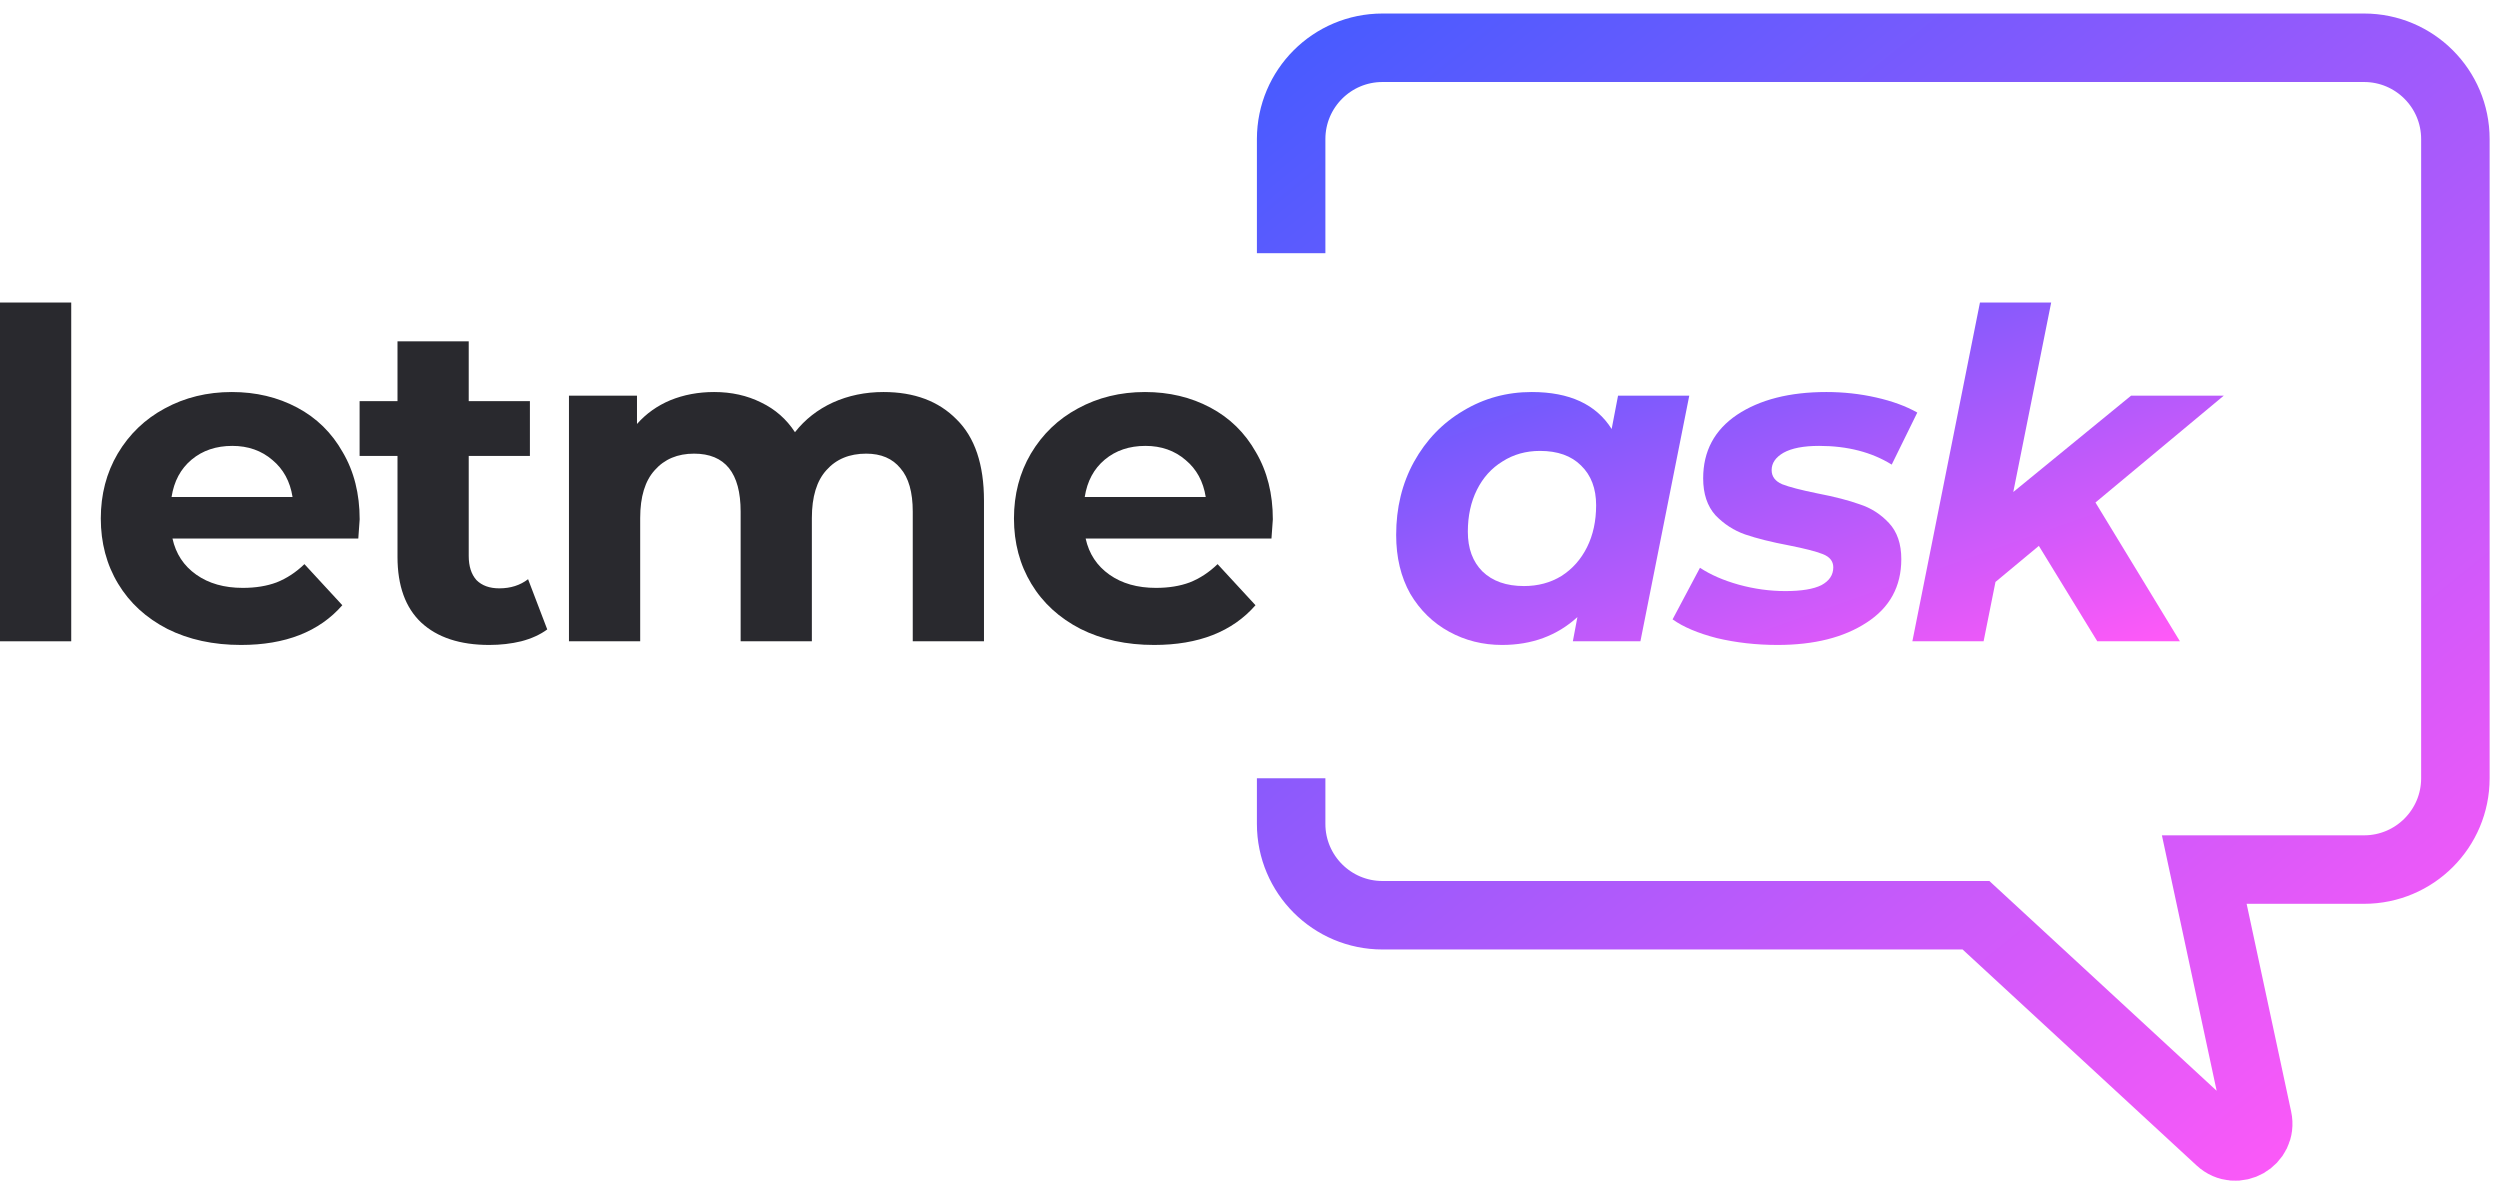
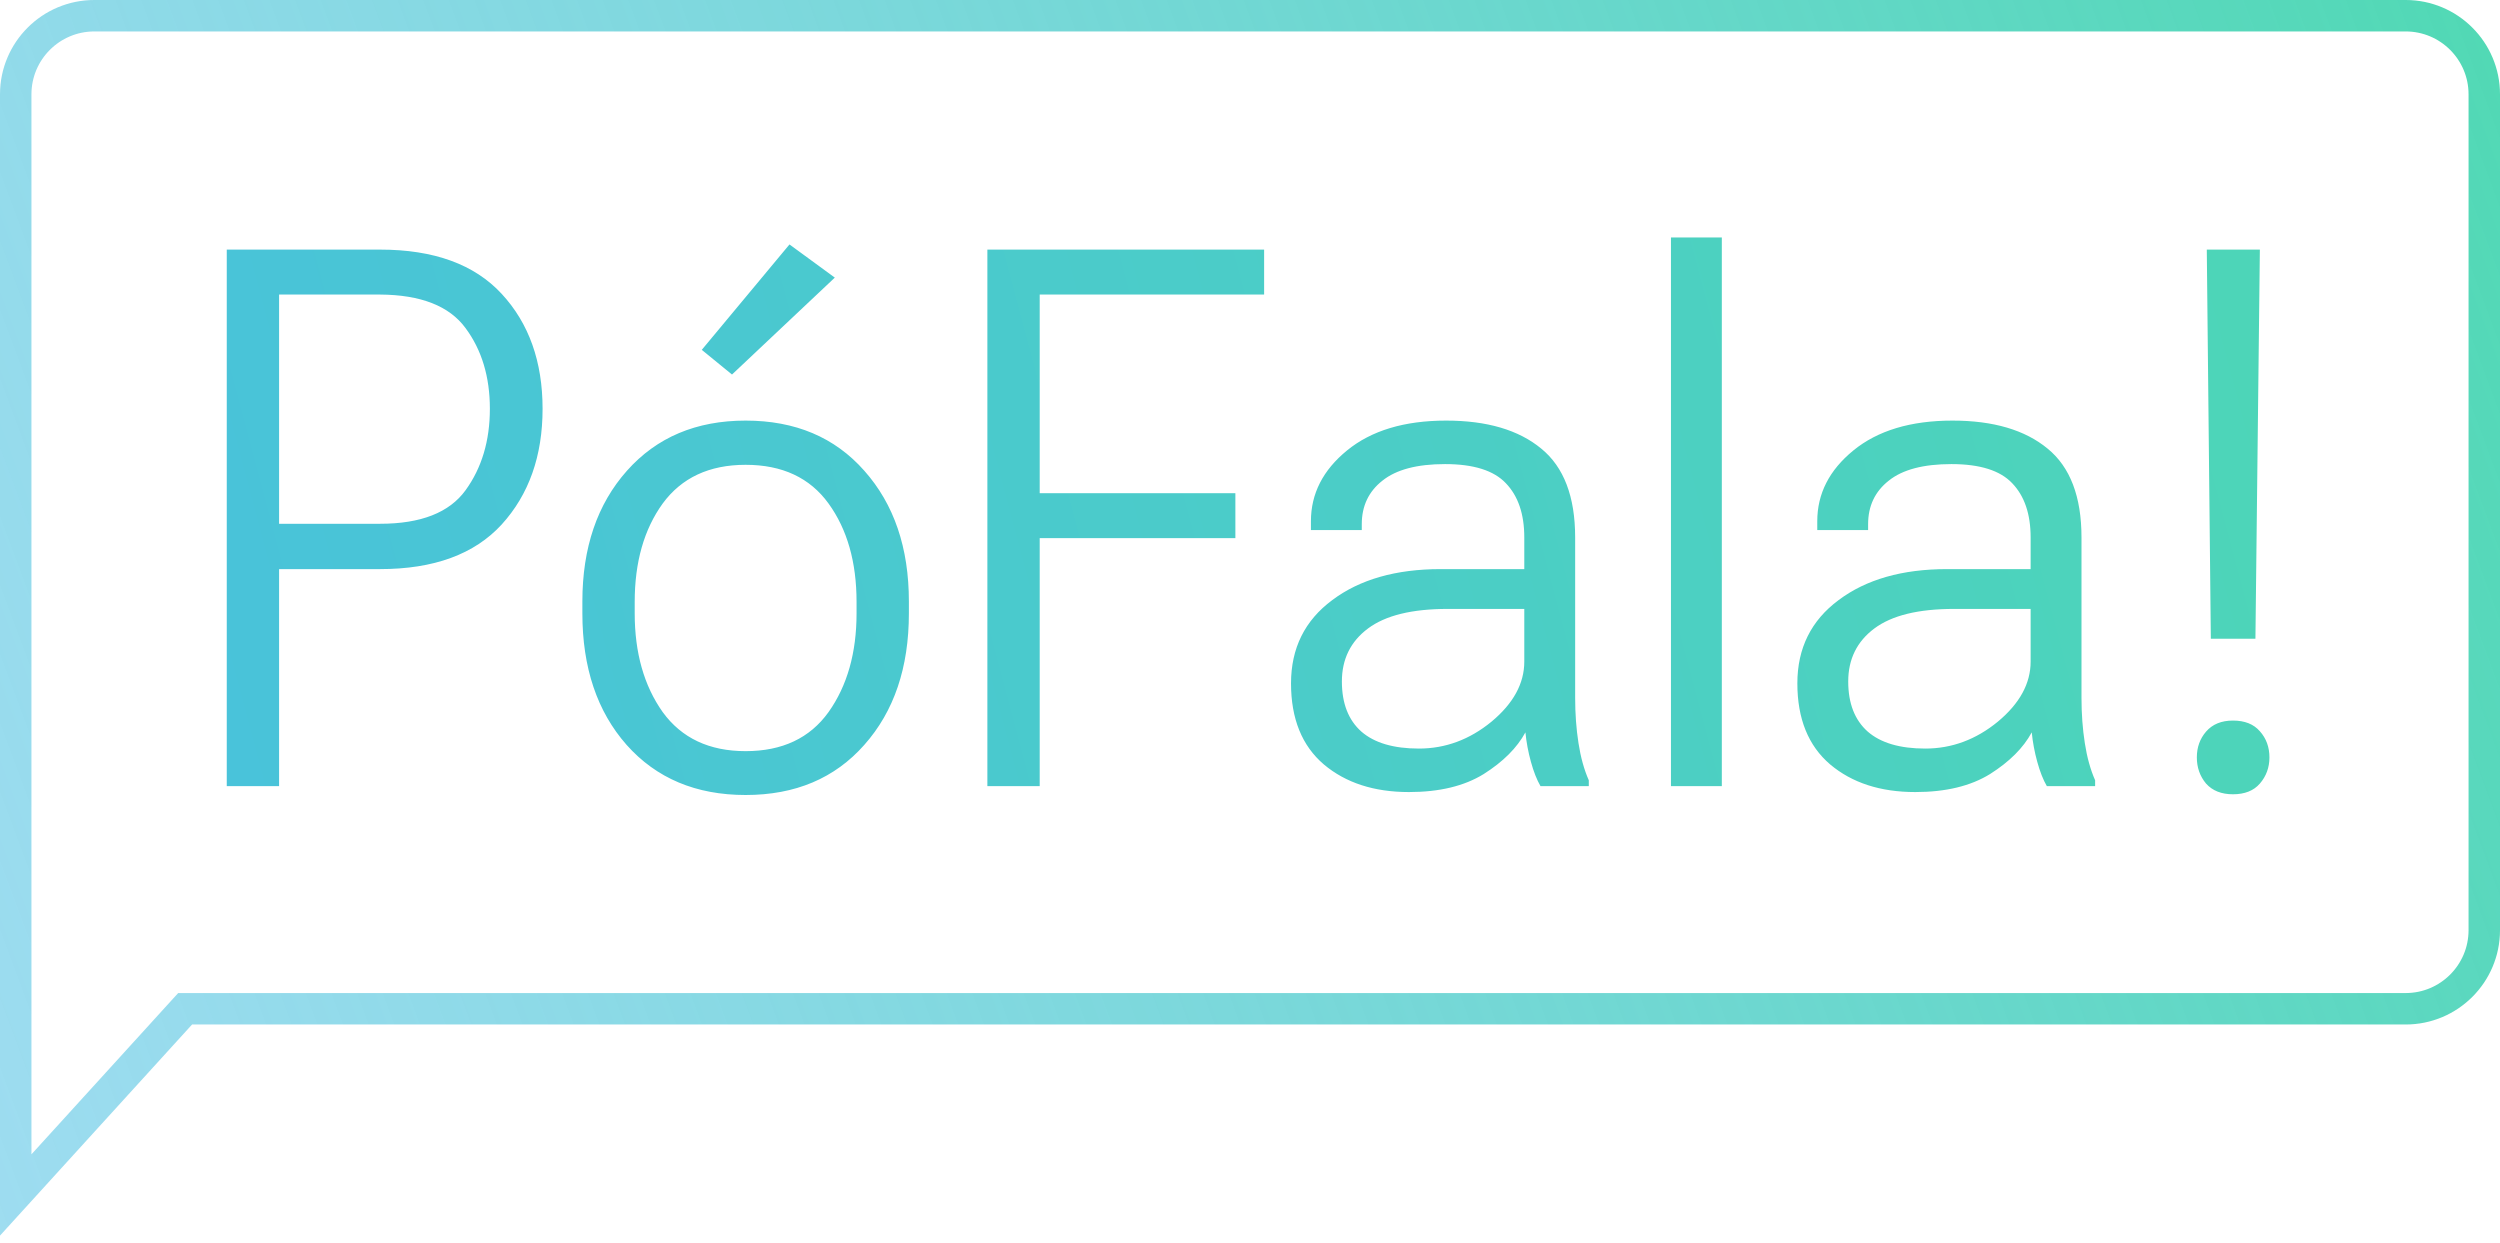
- <svg xmlns="http://www.w3.org/2000/svg" width="157" height="75" viewBox="0 0 157 75" fill="none">
-   <path d="M0 18.999H4.473V40.273H0V18.999Z" fill="#29292E" />
-   <path d="M22.587 32.618C22.587 32.675 22.558 33.077 22.501 33.822H10.832C11.042 34.778 11.539 35.533 12.323 36.087C13.106 36.642 14.081 36.919 15.247 36.919C16.05 36.919 16.757 36.804 17.369 36.575C18 36.326 18.583 35.944 19.118 35.428L21.498 38.008C20.045 39.671 17.923 40.503 15.133 40.503C13.393 40.503 11.854 40.168 10.516 39.499C9.178 38.811 8.146 37.865 7.42 36.661C6.693 35.457 6.33 34.09 6.33 32.561C6.33 31.051 6.684 29.694 7.391 28.489C8.117 27.266 9.102 26.32 10.344 25.651C11.606 24.963 13.011 24.619 14.559 24.619C16.069 24.619 17.436 24.944 18.659 25.593C19.883 26.243 20.838 27.18 21.526 28.403C22.234 29.608 22.587 31.012 22.587 32.618ZM14.588 28.002C13.575 28.002 12.724 28.289 12.036 28.862C11.348 29.436 10.927 30.219 10.774 31.213H18.372C18.22 30.238 17.799 29.464 17.111 28.891C16.423 28.298 15.582 28.002 14.588 28.002Z" fill="#29292E" />
-   <path d="M34.367 39.528C33.928 39.853 33.383 40.102 32.733 40.273C32.102 40.426 31.433 40.503 30.726 40.503C28.891 40.503 27.467 40.035 26.454 39.098C25.46 38.161 24.963 36.785 24.963 34.969V28.633H22.583V25.192H24.963V21.436H29.436V25.192H33.278V28.633H29.436V34.912C29.436 35.562 29.598 36.068 29.923 36.431C30.267 36.776 30.745 36.948 31.357 36.948C32.064 36.948 32.666 36.756 33.163 36.374L34.367 39.528Z" fill="#29292E" />
-   <path d="M55.486 24.619C57.417 24.619 58.946 25.192 60.074 26.339C61.221 27.467 61.794 29.168 61.794 31.443V40.273H57.321V32.131C57.321 30.907 57.063 29.999 56.547 29.407C56.05 28.795 55.333 28.489 54.397 28.489C53.345 28.489 52.514 28.833 51.902 29.522C51.291 30.191 50.985 31.194 50.985 32.532V40.273H46.512V32.131C46.512 29.703 45.537 28.489 43.587 28.489C42.555 28.489 41.733 28.833 41.122 29.522C40.51 30.191 40.204 31.194 40.204 32.532V40.273H35.731V24.848H40.003V26.626C40.577 25.976 41.275 25.479 42.096 25.135C42.938 24.791 43.855 24.619 44.849 24.619C45.938 24.619 46.923 24.838 47.802 25.278C48.681 25.699 49.389 26.32 49.924 27.142C50.555 26.339 51.348 25.718 52.304 25.278C53.279 24.838 54.339 24.619 55.486 24.619Z" fill="#29292E" />
-   <path d="M79.934 32.618C79.934 32.675 79.906 33.077 79.848 33.822H68.179C68.389 34.778 68.886 35.533 69.67 36.087C70.454 36.642 71.428 36.919 72.594 36.919C73.397 36.919 74.104 36.804 74.716 36.575C75.347 36.326 75.93 35.944 76.465 35.428L78.845 38.008C77.392 39.671 75.27 40.503 72.48 40.503C70.74 40.503 69.201 40.168 67.864 39.499C66.525 38.811 65.493 37.865 64.767 36.661C64.041 35.457 63.677 34.09 63.677 32.561C63.677 31.051 64.031 29.694 64.738 28.489C65.465 27.266 66.449 26.32 67.692 25.651C68.953 24.963 70.358 24.619 71.906 24.619C73.416 24.619 74.783 24.944 76.006 25.593C77.23 26.243 78.185 27.18 78.874 28.403C79.581 29.608 79.934 31.012 79.934 32.618ZM71.935 28.002C70.922 28.002 70.071 28.289 69.383 28.862C68.695 29.436 68.275 30.219 68.121 31.213H75.72C75.567 30.238 75.146 29.464 74.458 28.891C73.77 28.298 72.929 28.002 71.935 28.002Z" fill="#29292E" />
-   <path d="M106.086 24.848L103.018 40.273H98.775L99.061 38.754C97.781 39.92 96.204 40.503 94.331 40.503C93.126 40.503 92.018 40.226 91.005 39.671C89.992 39.117 89.179 38.324 88.567 37.292C87.975 36.24 87.679 35.007 87.679 33.593C87.679 31.892 88.051 30.363 88.797 29.006C89.561 27.629 90.594 26.559 91.894 25.794C93.193 25.011 94.627 24.619 96.194 24.619C98.564 24.619 100.237 25.393 101.212 26.941L101.613 24.848H106.086ZM95.707 36.804C96.586 36.804 97.37 36.594 98.058 36.173C98.746 35.734 99.281 35.132 99.664 34.367C100.046 33.602 100.237 32.723 100.237 31.729C100.237 30.678 99.922 29.846 99.291 29.235C98.679 28.623 97.819 28.317 96.71 28.317C95.831 28.317 95.047 28.537 94.359 28.977C93.671 29.397 93.136 29.99 92.754 30.754C92.371 31.519 92.18 32.398 92.18 33.392C92.18 34.444 92.486 35.275 93.098 35.887C93.728 36.498 94.598 36.804 95.707 36.804Z" fill="url(#paint0_linear)" />
-   <path d="M111.632 40.503C110.294 40.503 109.023 40.359 107.819 40.073C106.634 39.767 105.707 39.375 105.038 38.897L106.758 35.657C107.427 36.097 108.239 36.451 109.195 36.718C110.17 36.986 111.145 37.12 112.119 37.12C113.133 37.12 113.888 36.995 114.385 36.747C114.882 36.479 115.13 36.106 115.13 35.629C115.13 35.246 114.91 34.969 114.471 34.797C114.031 34.625 113.324 34.444 112.349 34.252C111.24 34.042 110.323 33.813 109.596 33.564C108.889 33.316 108.268 32.914 107.733 32.36C107.217 31.787 106.959 31.012 106.959 30.038C106.959 28.336 107.666 27.008 109.08 26.052C110.514 25.096 112.387 24.619 114.7 24.619C115.77 24.619 116.812 24.733 117.825 24.963C118.838 25.192 119.698 25.508 120.406 25.909L118.8 29.177C117.538 28.394 116.019 28.002 114.241 28.002C113.266 28.002 112.521 28.145 112.005 28.432C111.508 28.719 111.259 29.082 111.259 29.522C111.259 29.923 111.479 30.219 111.919 30.41C112.358 30.582 113.094 30.774 114.127 30.984C115.216 31.194 116.105 31.424 116.793 31.672C117.5 31.901 118.112 32.293 118.628 32.847C119.144 33.402 119.402 34.157 119.402 35.113C119.402 36.833 118.676 38.161 117.223 39.098C115.79 40.035 113.926 40.503 111.632 40.503Z" fill="url(#paint1_linear)" />
-   <path d="M131.595 31.557L136.899 40.273H131.71L128.04 34.281L125.316 36.546L124.57 40.273H120.097L124.341 18.999H128.814L126.434 30.898L133.831 24.848H139.652L131.595 31.557Z" fill="url(#paint2_linear)" />
-   <path d="M81.084 15.902V8.734C81.084 5.567 83.652 3 86.819 3H148.463C151.63 3 154.198 5.567 154.198 8.734V48.875C154.198 52.042 151.63 54.609 148.463 54.609H138.428L141.782 70.26C142.075 71.628 140.436 72.563 139.408 71.614L124.092 57.477H86.819C83.652 57.477 81.084 54.909 81.084 51.742V48.875" stroke="url(#paint3_linear)" stroke-width="4.301" />
+ <svg xmlns="http://www.w3.org/2000/svg" width="159" height="79" viewBox="0 0 159 79" fill="none">
+   <path d="M14.422 50V15.875H24.172C27.594 15.875 30.172 16.812 31.906 18.688C33.641 20.562 34.508 23 34.508 26C34.508 29 33.641 31.453 31.906 33.359C30.172 35.25 27.594 36.195 24.172 36.195H17.75V50H14.422ZM17.75 33.312H24.172C26.766 33.312 28.578 32.602 29.609 31.18C30.641 29.758 31.156 28.031 31.156 26C31.156 23.969 30.641 22.258 29.609 20.867C28.578 19.461 26.766 18.75 24.172 18.734H17.75V33.312ZM37.039 39.008V38.258C37.039 34.836 37.984 32.062 39.875 29.938C41.766 27.812 44.281 26.75 47.422 26.75C50.578 26.75 53.094 27.812 54.969 29.938C56.859 32.062 57.805 34.836 57.805 38.258V39.008C57.805 42.461 56.859 45.25 54.969 47.375C53.094 49.5 50.578 50.562 47.422 50.562C44.266 50.562 41.742 49.5 39.852 47.375C37.977 45.25 37.039 42.461 37.039 39.008ZM40.367 38.281V39.008C40.367 41.523 40.961 43.617 42.148 45.289C43.352 46.945 45.109 47.773 47.422 47.773C49.75 47.773 51.508 46.945 52.695 45.289C53.883 43.617 54.477 41.523 54.477 39.008V38.281C54.477 35.75 53.883 33.664 52.695 32.023C51.508 30.383 49.75 29.562 47.422 29.562C45.109 29.562 43.352 30.383 42.148 32.023C40.961 33.664 40.367 35.75 40.367 38.281ZM44.633 22.25L50.211 15.547L53.094 17.656L46.555 23.82L44.633 22.25ZM62.797 50V15.875H80.398V18.734H66.125V31.367H78.57V34.227H66.125V50H62.797ZM82.109 43.461C82.109 41.227 82.984 39.461 84.734 38.164C86.484 36.852 88.781 36.195 91.625 36.195H96.945V34.18C96.945 32.695 96.555 31.547 95.773 30.734C95.008 29.922 93.719 29.516 91.906 29.516C90.125 29.516 88.797 29.867 87.922 30.57C87.047 31.258 86.609 32.18 86.609 33.336V33.711H83.375V33.148C83.375 31.398 84.141 29.898 85.672 28.648C87.219 27.383 89.32 26.75 91.977 26.75C94.57 26.75 96.586 27.344 98.023 28.531C99.461 29.703 100.18 31.586 100.18 34.18V44.375C100.18 45.391 100.25 46.352 100.391 47.258C100.531 48.164 100.75 48.953 101.047 49.625V50H97.977C97.742 49.594 97.539 49.078 97.367 48.453C97.195 47.828 97.078 47.203 97.016 46.578C96.484 47.562 95.602 48.445 94.367 49.227C93.133 49.992 91.547 50.375 89.609 50.375C87.391 50.375 85.586 49.789 84.195 48.617C82.805 47.43 82.109 45.711 82.109 43.461ZM85.344 43.344C85.344 44.734 85.758 45.797 86.586 46.531C87.414 47.25 88.633 47.609 90.242 47.609C91.93 47.609 93.469 47.039 94.859 45.898C96.25 44.742 96.945 43.469 96.945 42.078V38.727H92.07C89.805 38.727 88.117 39.141 87.008 39.969C85.898 40.797 85.344 41.922 85.344 43.344ZM106.273 50V15.102H109.508V50H106.273ZM114.312 43.461C114.312 41.227 115.188 39.461 116.938 38.164C118.688 36.852 120.984 36.195 123.828 36.195H129.148V34.18C129.148 32.695 128.758 31.547 127.977 30.734C127.211 29.922 125.922 29.516 124.109 29.516C122.328 29.516 121 29.867 120.125 30.57C119.25 31.258 118.812 32.18 118.812 33.336V33.711H115.578V33.148C115.578 31.398 116.344 29.898 117.875 28.648C119.422 27.383 121.523 26.75 124.18 26.75C126.773 26.75 128.789 27.344 130.227 28.531C131.664 29.703 132.383 31.586 132.383 34.18V44.375C132.383 45.391 132.453 46.352 132.594 47.258C132.734 48.164 132.953 48.953 133.25 49.625V50H130.18C129.945 49.594 129.742 49.078 129.57 48.453C129.398 47.828 129.281 47.203 129.219 46.578C128.688 47.562 127.805 48.445 126.57 49.227C125.336 49.992 123.75 50.375 121.812 50.375C119.594 50.375 117.789 49.789 116.398 48.617C115.008 47.43 114.312 45.711 114.312 43.461ZM117.547 43.344C117.547 44.734 117.961 45.797 118.789 46.531C119.617 47.25 120.836 47.609 122.445 47.609C124.133 47.609 125.672 47.039 127.062 45.898C128.453 44.742 129.148 43.469 129.148 42.078V38.727H124.273C122.008 38.727 120.32 39.141 119.211 39.969C118.102 40.797 117.547 41.922 117.547 43.344ZM139.719 48.172C139.719 47.531 139.914 46.984 140.305 46.531C140.711 46.062 141.281 45.828 142.016 45.828C142.766 45.828 143.336 46.055 143.727 46.508C144.133 46.961 144.336 47.516 144.336 48.172C144.336 48.812 144.133 49.367 143.727 49.836C143.336 50.289 142.766 50.516 142.016 50.516C141.281 50.516 140.711 50.289 140.305 49.836C139.914 49.367 139.719 48.812 139.719 48.172ZM140.609 40.625L140.352 15.875H143.727L143.445 40.625H140.609Z" fill="url(#paint0_linear_4_8)" />
+   <path d="M1 6V76L11.774 64.158H153C155.761 64.158 158 61.919 158 59.158V6C158 3.239 155.761 1 153 1H6C3.239 1 1 3.239 1 6Z" stroke="url(#paint1_linear_4_8)" stroke-width="2" />
  <defs>
-     <linearGradient id="paint0_linear" x1="87.679" y1="18.999" x2="99.758" y2="53.111" gradientUnits="userSpaceOnUse">
-       <stop stop-color="#485BFF" />
-       <stop offset="1" stop-color="#FF59F8" />
+     <linearGradient id="paint0_linear_4_8" x1="167.158" y1="6" x2="-30.79" y2="58.661" gradientUnits="userSpaceOnUse">
+       <stop stop-color="#4ED9B1" />
+       <stop offset="1" stop-color="#47BCE6" />
    </linearGradient>
-     <linearGradient id="paint1_linear" x1="87.679" y1="18.999" x2="99.758" y2="53.111" gradientUnits="userSpaceOnUse">
-       <stop stop-color="#485BFF" />
-       <stop offset="1" stop-color="#FF59F8" />
-     </linearGradient>
-     <linearGradient id="paint2_linear" x1="87.679" y1="18.999" x2="99.758" y2="53.111" gradientUnits="userSpaceOnUse">
-       <stop stop-color="#485BFF" />
-       <stop offset="1" stop-color="#FF59F8" />
-     </linearGradient>
-     <linearGradient id="paint3_linear" x1="81.084" y1="3" x2="141.295" y2="77.547" gradientUnits="userSpaceOnUse">
-       <stop stop-color="#485BFF" />
-       <stop offset="1" stop-color="#FF59F8" />
+     <linearGradient id="paint1_linear_4_8" x1="163.387" y1="-7.882" x2="-19.199" y2="60.079" gradientUnits="userSpaceOnUse">
+       <stop stop-color="#4ED9B1" />
+       <stop offset="1" stop-color="#47BCE6" stop-opacity="0.5" />
    </linearGradient>
  </defs>
</svg>
